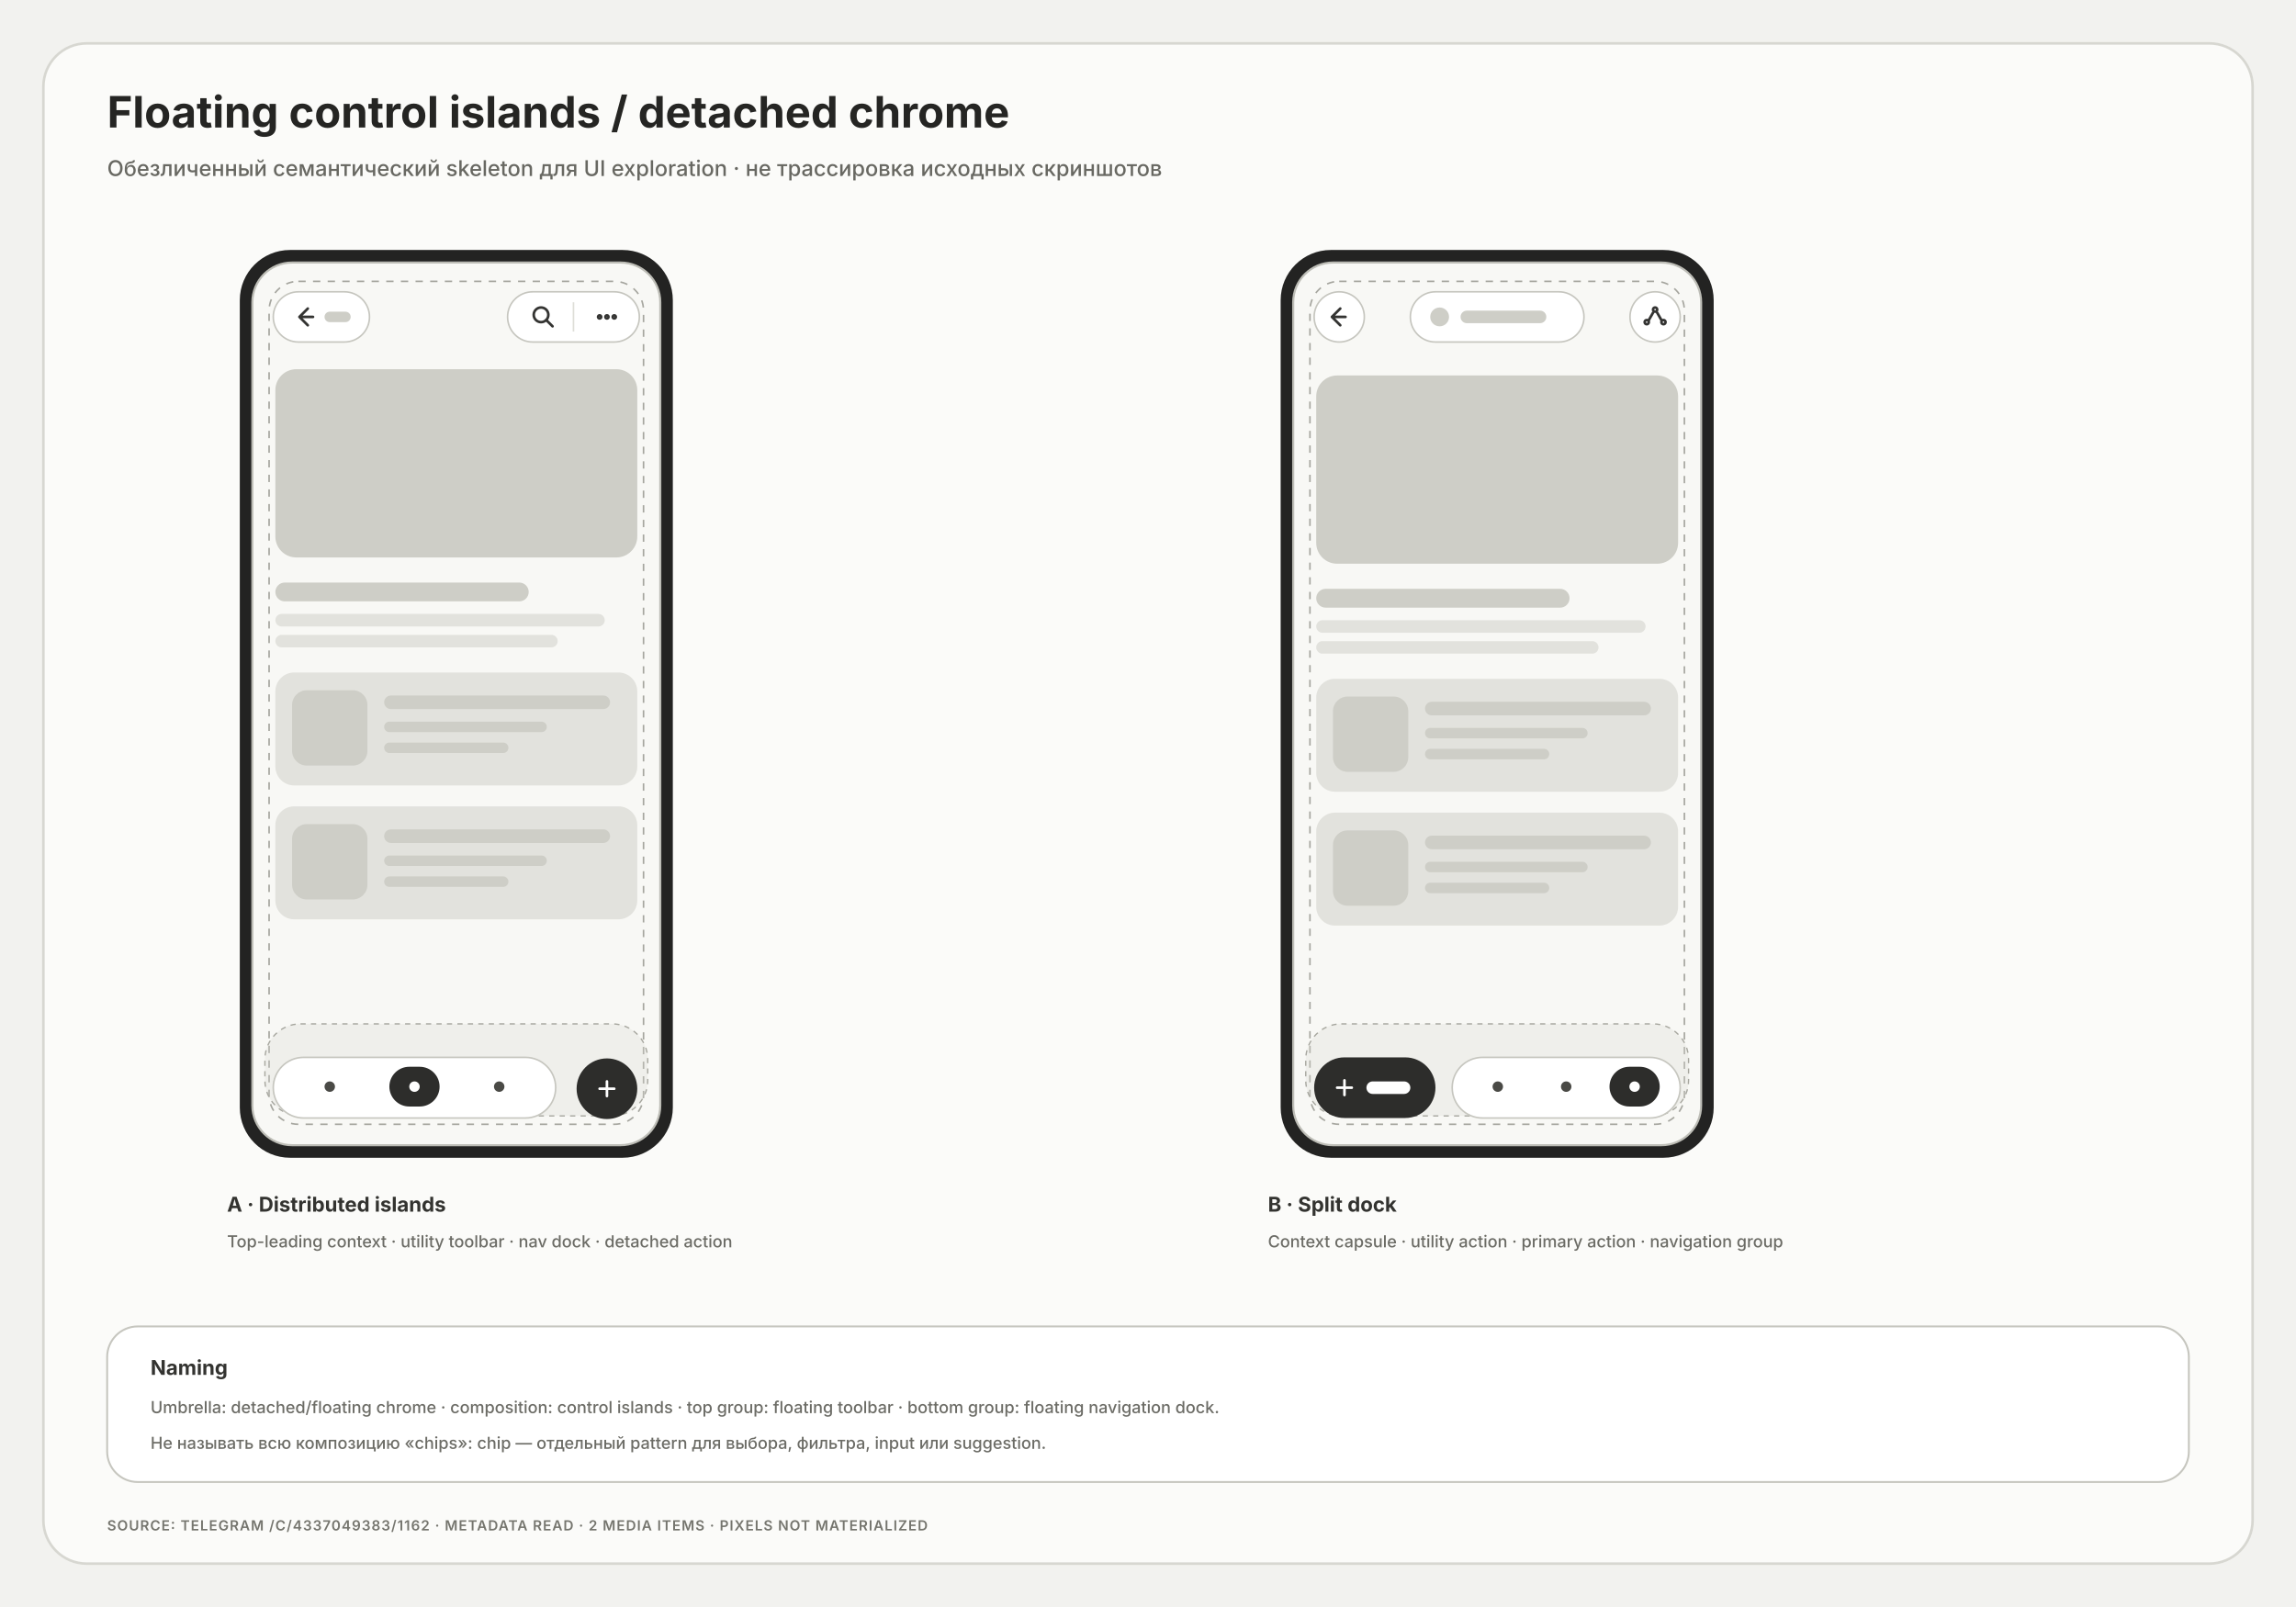
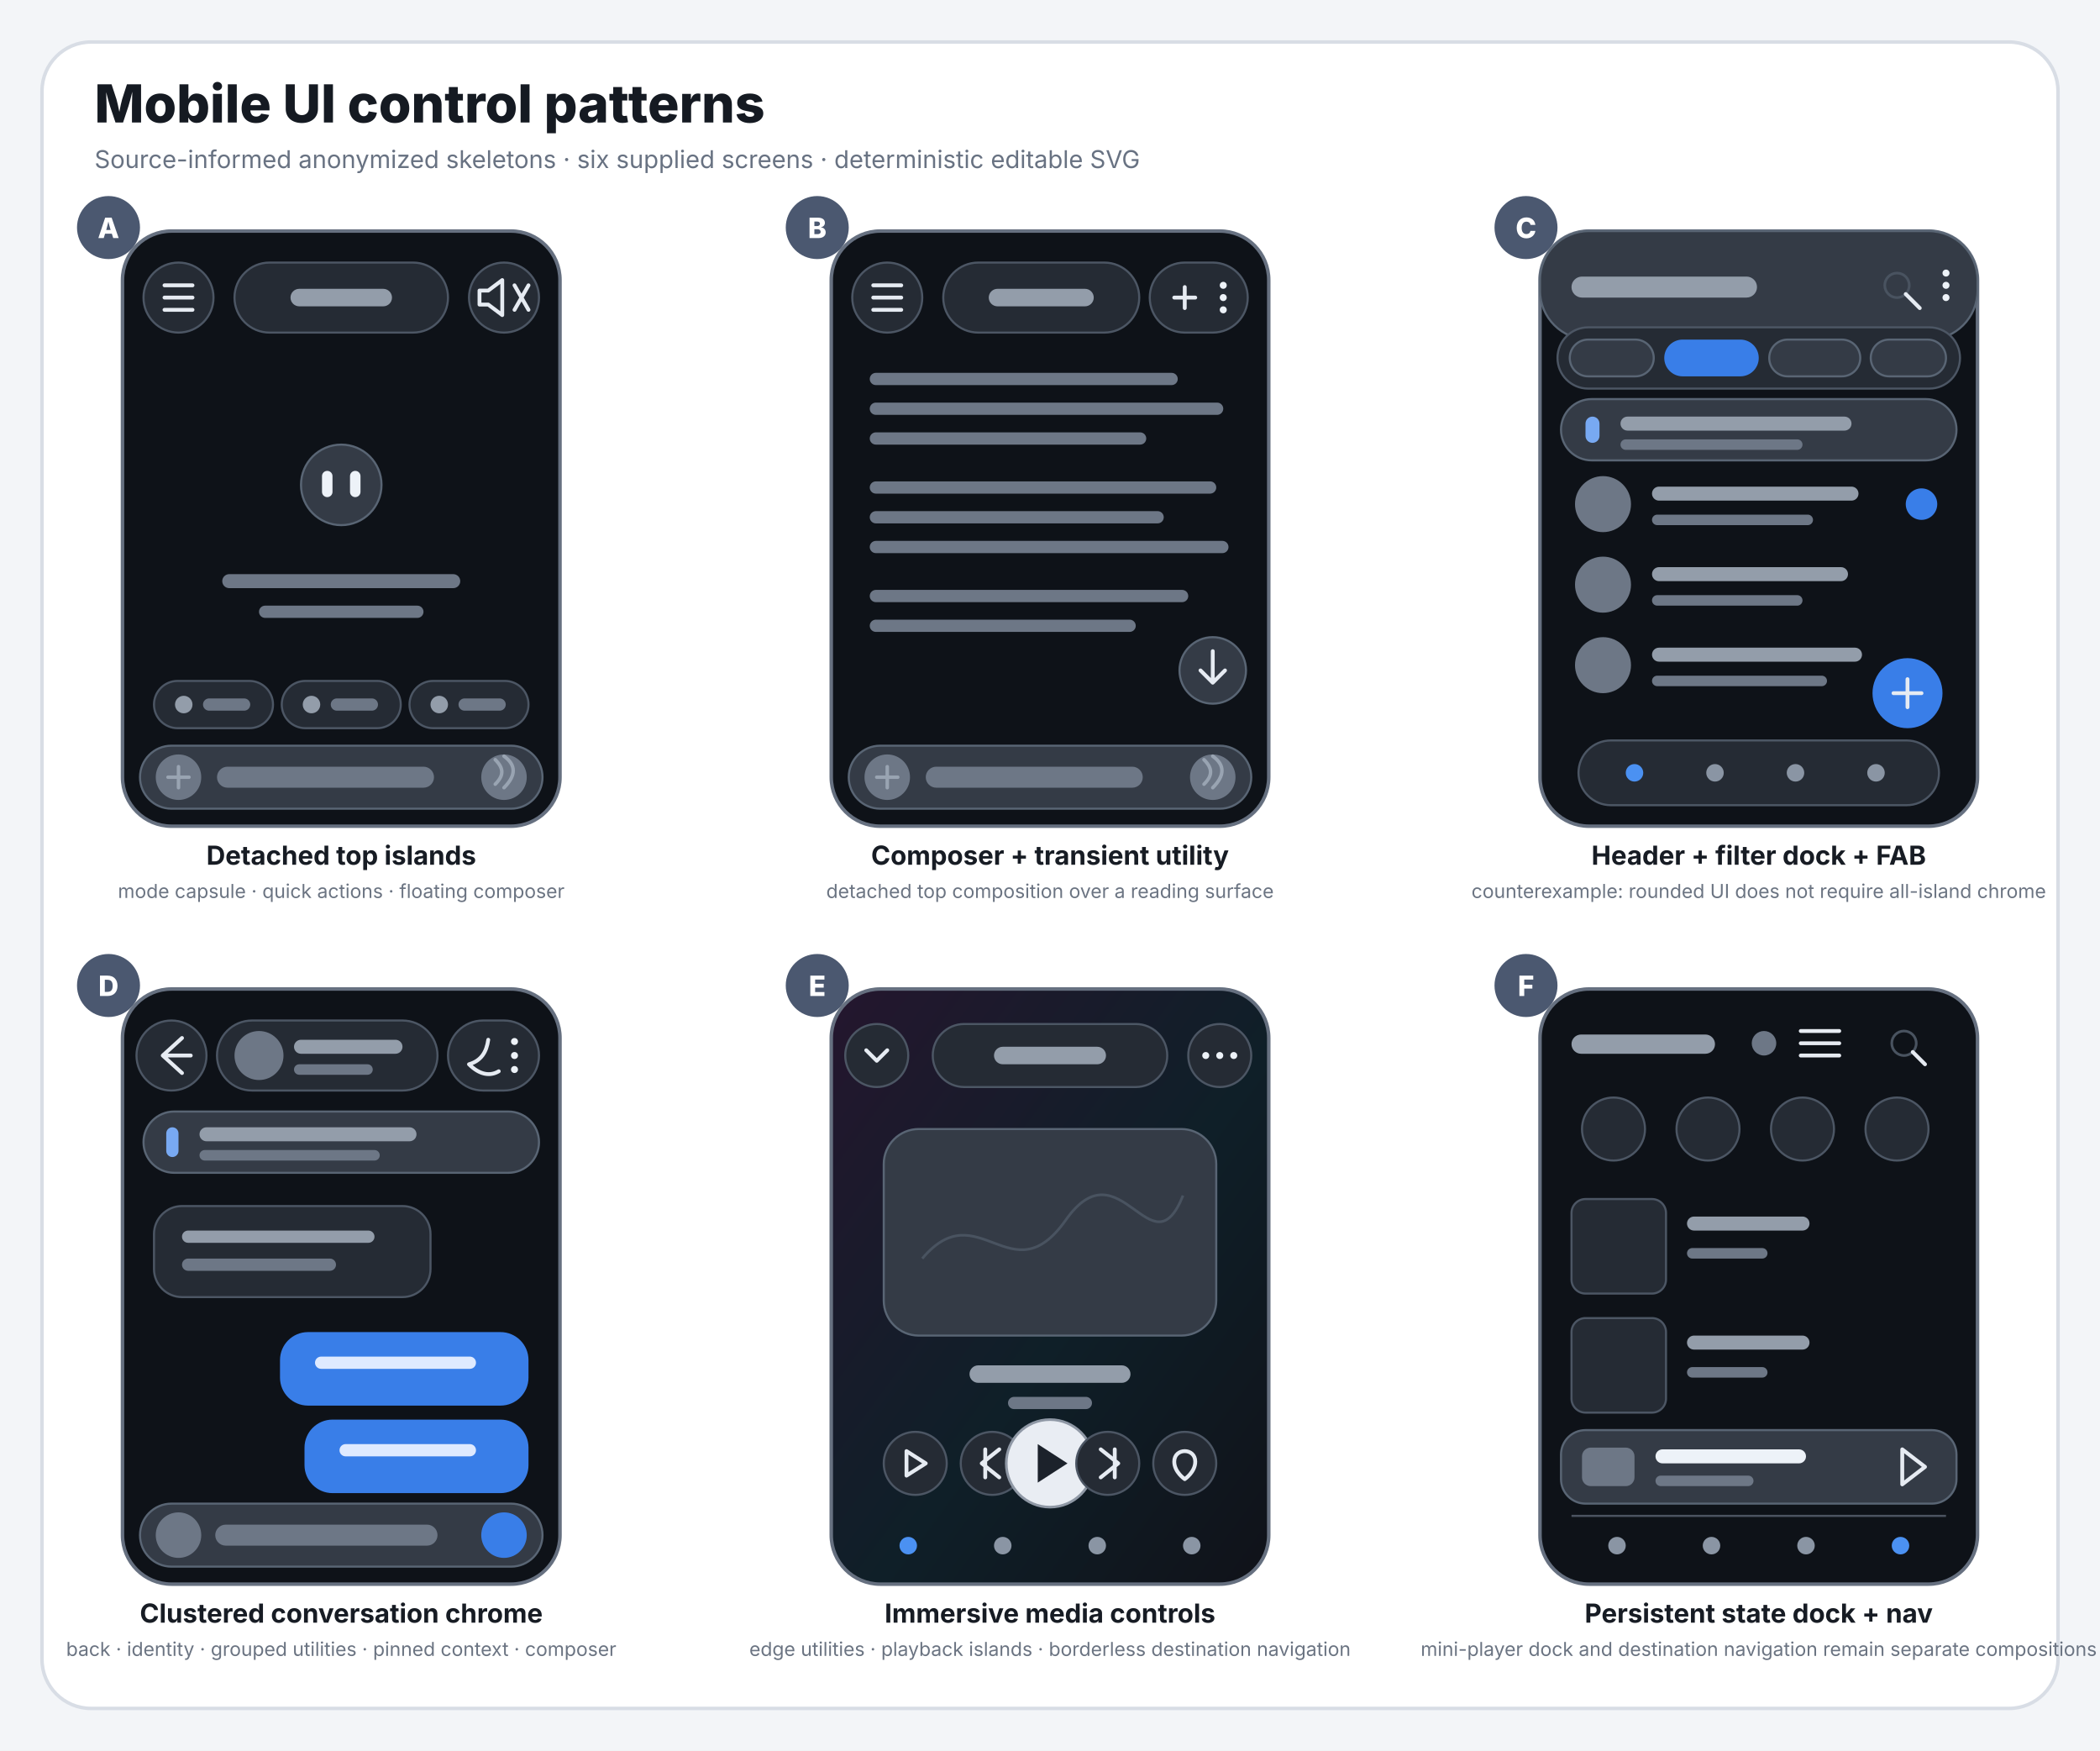
- <svg xmlns="http://www.w3.org/2000/svg" width="1800" height="1260" viewBox="0 0 1800 1260">
+ <svg xmlns="http://www.w3.org/2000/svg" width="1200" height="1000" viewBox="0 0 1200 1000" role="img" aria-labelledby="title desc">
  <style>
-   .bg { fill: #f2f2ef; }
-   .board { fill: #fbfbf9; stroke: #d7d7d1; stroke-width: 2; }
-   .screen { fill: #f8f8f5; stroke: #bdbdb6; stroke-width: 2; }
-   .device { fill: #232322; }
-   .skeleton { fill: #e2e2dd; }
-   .skeleton-strong { fill: #cecec7; }
-   .control { fill: #ffffff; stroke: #c6c6bf; stroke-width: 1.5; }
-   .control-active { fill: #2d2d2b; }
-   .glyph { fill: none; stroke: #343432; stroke-width: 2.5; stroke-linecap: round; stroke-linejoin: round; }
-   .glyph-on-dark { fill: none; stroke: #ffffff; stroke-width: 2.5; stroke-linecap: round; stroke-linejoin: round; }
-   .divider { stroke: #deded8; stroke-width: 1.5; }
-   .safe { fill: none; stroke: #a6a69f; stroke-width: 1.5; stroke-dasharray: 7 7; }
-   .occlusion { fill: #d7d7d1; fill-opacity: .28; stroke: #a7a79f; stroke-width: 1.25; stroke-dasharray: 5 5; }
-   .callout { fill: none; stroke: #777770; stroke-width: 1.5; }
-   .dot { fill: #777770; }
-   .title { font-family: Inter, Arial, sans-serif; font-size: 34px; font-weight: 700; fill: #252523; }
-   .subtitle { font-family: Inter, Arial, sans-serif; font-size: 17px; font-weight: 450; fill: #686862; }
-   .label { font-family: Inter, Arial, sans-serif; font-size: 16px; font-weight: 650; fill: #333330; }
-   .small { font-family: Inter, Arial, sans-serif; font-size: 13px; font-weight: 450; fill: #6c6c66; }
-   .micro { font-family: Inter, Arial, sans-serif; font-size: 11px; font-weight: 600; fill: #75756e; letter-spacing: .7px; }
- </style>
-   <rect class="bg" width="1800" height="1260" />
-   <rect class="board" x="34" y="34" width="1732" height="1192" rx="34" />
-   <text class="title" x="84" y="100">Floating control islands / detached chrome</text>
-   <text class="subtitle" x="84" y="138">Обезличенный семантический skeleton для UI exploration · не трассировка исходных скриншотов</text>
-   <g transform="translate(188,196) scale(.82)">
-     <rect class="device" x="0" y="0" width="414" height="868" rx="48" />
-     <rect class="screen" x="12" y="12" width="390" height="844" rx="38" />
-     <rect class="safe" x="28" y="30" width="358" height="806" rx="28" />
-     <rect class="skeleton-strong" x="34" y="114" width="346" height="180.0" rx="20" />
-     <rect class="skeleton-strong" x="34" y="318.0" width="242.2" height="18" rx="9" />
-     <rect class="skeleton" x="34" y="348.0" width="314.9" height="12" rx="6" />
-     <rect class="skeleton" x="34" y="368.0" width="269.9" height="12" rx="6" />
-     <rect class="skeleton" x="34" y="404.0" width="346" height="108" rx="18" />
-     <rect class="skeleton-strong" x="50" y="421.0" width="72" height="72" rx="14" />
-     <rect class="skeleton-strong" x="138" y="426.0" width="216.0" height="13" rx="6.5" />
-     <rect class="skeleton-strong" x="138" y="451.0" width="155.5" height="10" rx="5" />
-     <rect class="skeleton-strong" x="138" y="471.0" width="118.8" height="10" rx="5" />
-     <rect class="skeleton" x="34" y="532.0" width="346" height="108" rx="18" />
-     <rect class="skeleton-strong" x="50" y="549.0" width="72" height="72" rx="14" />
-     <rect class="skeleton-strong" x="138" y="554.0" width="216.0" height="13" rx="6.5" />
-     <rect class="skeleton-strong" x="138" y="579.0" width="155.5" height="10" rx="5" />
-     <rect class="skeleton-strong" x="138" y="599.0" width="118.8" height="10" rx="5" />
-     <rect class="control" x="32" y="40" width="92" height="48" rx="24" />
-     <path class="glyph" d="M 65 56 L 57 64 L 65 72 M 58 64 H 70" />
-     <rect class="skeleton-strong" x="81" y="59" width="25" height="10" rx="5" />
-     <rect class="control" x="256" y="40" width="126" height="48" rx="24" />
-     <circle class="glyph" cx="288" cy="62" r="7" />
-     <path class="glyph" d="M 293 67 L 299 73" />
-     <line class="divider" x1="319" y1="50" x2="319" y2="78" />
-     <circle class="glyph" cx="344" cy="64" r="1.5" />
-     <circle class="glyph" cx="351" cy="64" r="1.5" />
-     <circle class="glyph" cx="358" cy="64" r="1.5" />
-     <rect class="occlusion" x="24" y="740" width="366" height="88" rx="34" />
-     <rect class="control" x="32" y="772" width="270" height="58" rx="29" />
-     <circle fill="#4a4a46" cx="86.0" cy="800" r="5" />
-     <rect class="control-active" x="143.0" y="781" width="48" height="38" rx="19" />
-     <circle fill="#ffffff" cx="167.0" cy="800" r="5" />
-     <circle fill="#4a4a46" cx="248.0" cy="800" r="5" />
-     <rect class="control-active" x="322" y="773" width="58" height="58" rx="29" />
-     <path class="glyph-on-dark" d="M 344 802 H 358 M 351 795 V 809" />
-   </g>
-   <g transform="translate(1004,196) scale(.82)">
-     <rect class="device" x="0" y="0" width="414" height="868" rx="48" />
-     <rect class="screen" x="12" y="12" width="390" height="844" rx="38" />
-     <rect class="safe" x="28" y="30" width="358" height="806" rx="28" />
-     <rect class="skeleton-strong" x="34" y="120" width="346" height="180.0" rx="20" />
-     <rect class="skeleton-strong" x="34" y="324.0" width="242.2" height="18" rx="9" />
-     <rect class="skeleton" x="34" y="354.0" width="314.9" height="12" rx="6" />
-     <rect class="skeleton" x="34" y="374.0" width="269.9" height="12" rx="6" />
-     <rect class="skeleton" x="34" y="410.0" width="346" height="108" rx="18" />
-     <rect class="skeleton-strong" x="50" y="427.0" width="72" height="72" rx="14" />
-     <rect class="skeleton-strong" x="138" y="432.0" width="216.0" height="13" rx="6.5" />
-     <rect class="skeleton-strong" x="138" y="457.0" width="155.5" height="10" rx="5" />
-     <rect class="skeleton-strong" x="138" y="477.0" width="118.8" height="10" rx="5" />
-     <rect class="skeleton" x="34" y="538.0" width="346" height="108" rx="18" />
-     <rect class="skeleton-strong" x="50" y="555.0" width="72" height="72" rx="14" />
-     <rect class="skeleton-strong" x="138" y="560.0" width="216.0" height="13" rx="6.5" />
-     <rect class="skeleton-strong" x="138" y="585.0" width="155.5" height="10" rx="5" />
-     <rect class="skeleton-strong" x="138" y="605.0" width="118.8" height="10" rx="5" />
-     <rect class="control" x="32" y="40" width="48" height="48" rx="24" />
-     <path class="glyph" d="M 57 56 L 49 64 L 57 72 M 50 64 H 62" />
-     <rect class="control" x="124" y="40" width="166" height="48" rx="24" />
-     <circle class="skeleton-strong" cx="152" cy="64" r="9" />
-     <rect class="skeleton-strong" x="172" y="58" width="82" height="12" rx="6" />
-     <rect class="control" x="334" y="40" width="48" height="48" rx="24" />
-     <circle class="glyph" cx="358" cy="57" r="2" />
-     <circle class="glyph" cx="350" cy="69" r="2" />
-     <circle class="glyph" cx="366" cy="69" r="2" />
-     <path class="glyph" d="M 352 67 L 356 60 M 360 60 L 364 67" />
-     <rect class="occlusion" x="24" y="740" width="366" height="88" rx="34" />
-     <rect class="control-active" x="32" y="772" width="116" height="58" rx="29" />
-     <path class="glyph-on-dark" d="M 54 801 H 68 M 61 794 V 808" />
-     <rect fill="#ffffff" x="82" y="795" width="42" height="12" rx="6" />
-     <rect class="control" x="164" y="772" width="218" height="58" rx="29" />
-     <circle fill="#4a4a46" cx="207.6" cy="800" r="5" />
-     <circle fill="#4a4a46" cx="273.0" cy="800" r="5" />
-     <rect class="control-active" x="314.4" y="781" width="48" height="38" rx="19" />
-     <circle fill="#ffffff" cx="338.4" cy="800" r="5" />
-   </g>
-   <text class="label" x="178" y="950">A · Distributed islands</text>
-   <text class="small" x="178" y="978">Top-leading context · utility toolbar · nav dock · detached action</text>
-   <text class="label" x="994" y="950">B · Split dock</text>
-   <text class="small" x="994" y="978">Context capsule · utility action · primary action · navigation group</text>
-   <rect class="control" x="84" y="1040" width="1632" height="122" rx="24" />
-   <text class="label" x="118" y="1078">Naming</text>
-   <text class="small" x="118" y="1108">Umbrella: detached/floating chrome · composition: control islands · top group: floating toolbar · bottom group: floating navigation dock.</text>
-   <text class="small" x="118" y="1136">Не называть всю композицию «chips»: chip — отдельный pattern для выбора, фильтра, input или suggestion.</text>
-   <text class="micro" x="84" y="1200">SOURCE: TELEGRAM /C/4337049383/1162 · METADATA READ · 2 MEDIA ITEMS · PIXELS NOT MATERIALIZED</text>
+     .bg{fill:#f3f5f8}.board{fill:#ffffff;stroke:#d8dde5;stroke-width:2}.phone{fill:#0e1218;stroke:#667080;stroke-width:2}.surface{fill:#252b34;stroke:#4c5664;stroke-width:1.2}.surfaceStrong{fill:#343b46;stroke:#596574;stroke-width:1.2}.line{fill:#6d7786}.lineStrong{fill:#939daa}.accent{fill:#397ee8}.accentSoft{fill:#78a9f2}.ink{fill:none;stroke:#e6ebf2;stroke-width:2.2;stroke-linecap:round;stroke-linejoin:round}.mutedInk{fill:none;stroke:#99a4b2;stroke-width:2;stroke-linecap:round;stroke-linejoin:round}.titleText{font-family:Inter,Arial,sans-serif;fill:#151a22;font-size:30px;font-weight:760}.subText{font-family:Inter,Arial,sans-serif;fill:#687282;font-size:14px}.screenLabel{font-family:Inter,Arial,sans-serif;fill:#171c24;font-size:15px;font-weight:740}.screenNote{font-family:Inter,Arial,sans-serif;fill:#6b7482;font-size:11px}.badge{fill:#4b5870}.badgeText{font-family:Inter,Arial,sans-serif;fill:#fff;font-size:16px;font-weight:800}.divider{stroke:#4b5360;stroke-width:1.2}.softStroke{fill:none;stroke:#495360;stroke-width:1.5}.navDot{fill:#8a95a4}.navActive{fill:#4b91f2}.white{fill:#edf2f8}
+   </style>
+   <rect class="bg" width="1200" height="1000" />
+   <rect class="board" x="24" y="24" width="1152" height="952" rx="28" />
+   <text class="titleText" x="54" y="70">Mobile UI control patterns</text>
+   <text class="subText" x="54" y="96">Source-informed anonymized skeletons · six supplied screens · deterministic editable SVG</text>
+   <g id="screen-01-kimi-home" transform="translate(70 132)">
+     <circle class="badge" cx="-8" cy="-2" r="18" />
+     <text class="badgeText" x="-8" y="4" text-anchor="middle">A</text>
+     <rect class="phone" width="250" height="340" rx="28" />
+     <circle class="surface" cx="32" cy="38" r="20" />
+     <path class="ink" d="M24 31h16M24 38h16M24 45h16" />
+     <rect class="surface" x="64" y="18" width="122" height="40" rx="20" />
+     <rect class="lineStrong" x="96" y="33" width="58" height="10" rx="5" />
+     <circle class="surface" cx="218" cy="38" r="20" />
+     <path class="ink" d="M209 34l8-6v20l-8-6h-5v-8zM224 31l8 14M232 31l-8 14" />
+     <circle class="surfaceStrong" cx="125" cy="145" r="23" />
+     <rect class="white" x="114" y="137" width="6" height="15" rx="3" />
+     <rect class="white" x="130" y="137" width="6" height="15" rx="3" />
+     <rect class="line" x="57" y="196" width="136" height="8" rx="4" />
+     <rect class="line" x="78" y="214" width="94" height="7" rx="3.5" />
+     <rect class="surface" x="18" y="257" width="68" height="27" rx="13.5" />
+     <circle class="lineStrong" cx="35" cy="270.5" r="5" />
+     <rect class="line" x="46" y="267" width="27" height="7" rx="3.5" />
+     <rect class="surface" x="91" y="257" width="68" height="27" rx="13.5" />
+     <circle class="lineStrong" cx="108" cy="270.5" r="5" />
+     <rect class="line" x="119" y="267" width="27" height="7" rx="3.5" />
+     <rect class="surface" x="164" y="257" width="68" height="27" rx="13.5" />
+     <circle class="lineStrong" cx="181" cy="270.5" r="5" />
+     <rect class="line" x="192" y="267" width="27" height="7" rx="3.5" />
+     <rect class="surfaceStrong" x="10" y="294" width="230" height="36" rx="18" />
+     <circle class="line" cx="32" cy="312" r="13" />
+     <path class="mutedInk" d="M26 312h12M32 306v12" />
+     <rect class="line" x="54" y="306" width="124" height="12" rx="6" />
+     <circle class="line" cx="218" cy="312" r="13" />
+     <path class="mutedInk" d="M213 316c5-5 5-9 0-14M218 318c7-7 7-13 0-18" />
+   </g>
+   <text class="screenLabel" x="195" y="494" text-anchor="middle">Detached top islands</text>
+   <text class="screenNote" x="195" y="513" text-anchor="middle">mode capsule · quick actions · floating composer</text>
+   <g id="screen-02-kimi-reading" transform="translate(475 132)">
+     <circle class="badge" cx="-8" cy="-2" r="18" />
+     <text class="badgeText" x="-8" y="4" text-anchor="middle">B</text>
+     <rect class="phone" width="250" height="340" rx="28" />
+     <circle class="surface" cx="32" cy="38" r="20" />
+     <path class="ink" d="M24 31h16M24 38h16M24 45h16" />
+     <rect class="surface" x="64" y="18" width="112" height="40" rx="20" />
+     <rect class="lineStrong" x="90" y="33" width="60" height="10" rx="5" />
+     <rect class="surface" x="182" y="18" width="56" height="40" rx="20" />
+     <path class="ink" d="M196 38h12M202 32v12" />
+     <circle class="white" cx="224" cy="31" r="2" />
+     <circle class="white" cx="224" cy="38" r="2" />
+     <circle class="white" cx="224" cy="45" r="2" />
+     <g class="line">
+       <rect x="22" y="81" width="176" height="7" rx="3.5" />
+       <rect x="22" y="98" width="202" height="7" rx="3.5" />
+       <rect x="22" y="115" width="158" height="7" rx="3.5" />
+       <rect x="22" y="143" width="198" height="7" rx="3.5" />
+       <rect x="22" y="160" width="168" height="7" rx="3.5" />
+       <rect x="22" y="177" width="205" height="7" rx="3.5" />
+       <rect x="22" y="205" width="182" height="7" rx="3.5" />
+       <rect x="22" y="222" width="152" height="7" rx="3.5" />
+     </g>
+     <circle class="surfaceStrong" cx="218" cy="251" r="19" />
+     <path class="ink" d="M218 240v18M211 251l7 7 7-7" />
+     <rect class="surfaceStrong" x="10" y="294" width="230" height="36" rx="18" />
+     <circle class="line" cx="32" cy="312" r="13" />
+     <path class="mutedInk" d="M26 312h12M32 306v12" />
+     <rect class="line" x="54" y="306" width="124" height="12" rx="6" />
+     <circle class="line" cx="218" cy="312" r="13" />
+     <path class="mutedInk" d="M213 316c5-5 5-9 0-14M218 318c7-7 7-13 0-18" />
+   </g>
+   <text class="screenLabel" x="600" y="494" text-anchor="middle">Composer + transient utility</text>
+   <text class="screenNote" x="600" y="513" text-anchor="middle">detached top composition over a reading surface</text>
+   <g id="screen-03-telegram-chat-list" transform="translate(880 132)">
+     <circle class="badge" cx="-8" cy="-2" r="18" />
+     <text class="badgeText" x="-8" y="4" text-anchor="middle">C</text>
+     <rect class="phone" width="250" height="340" rx="28" />
+     <rect class="surfaceStrong" x="0" y="0" width="250" height="62" rx="28" />
+     <rect class="lineStrong" x="18" y="26" width="106" height="12" rx="6" />
+     <circle class="softStroke" cx="204" cy="31" r="7" />
+     <path class="ink" d="M209 36l8 8" />
+     <circle class="white" cx="232" cy="24" r="2" />
+     <circle class="white" cx="232" cy="31" r="2" />
+     <circle class="white" cx="232" cy="38" r="2" />
+     <rect class="surface" x="10" y="55" width="230" height="35" rx="17.5" />
+     <rect class="surfaceStrong" x="17" y="62" width="48" height="21" rx="10.5" />
+     <rect class="accent" x="71" y="62" width="54" height="21" rx="10.5" />
+     <rect class="surfaceStrong" x="131" y="62" width="52" height="21" rx="10.5" />
+     <rect class="surfaceStrong" x="189" y="62" width="43" height="21" rx="10.5" />
+     <rect class="surfaceStrong" x="12" y="96" width="226" height="35" rx="17.5" />
+     <rect class="accentSoft" x="26" y="106" width="8" height="15" rx="4" />
+     <rect class="lineStrong" x="46" y="106" width="132" height="8" rx="4" />
+     <rect class="line" x="46" y="119" width="104" height="6" rx="3" />
+     <g>
+       <circle class="line" cx="36" cy="156" r="16" />
+       <rect class="lineStrong" x="64" y="146" width="118" height="8" rx="4" />
+       <rect class="line" x="64" y="162" width="92" height="6" rx="3" />
+       <circle class="accent" cx="218" cy="156" r="9" />
+       <circle class="line" cx="36" cy="202" r="16" />
+       <rect class="lineStrong" x="64" y="192" width="112" height="8" rx="4" />
+       <rect class="line" x="64" y="208" width="86" height="6" rx="3" />
+       <circle class="line" cx="36" cy="248" r="16" />
+       <rect class="lineStrong" x="64" y="238" width="120" height="8" rx="4" />
+       <rect class="line" x="64" y="254" width="100" height="6" rx="3" />
+     </g>
+     <circle class="accent" cx="210" cy="264" r="20" />
+     <path class="ink" d="M202 264h16M210 256v16" />
+     <rect class="surface" x="22" y="291" width="206" height="37" rx="18.5" />
+     <circle class="navActive" cx="54" cy="309.5" r="5" />
+     <circle class="navDot" cx="100" cy="309.5" r="5" />
+     <circle class="navDot" cx="146" cy="309.5" r="5" />
+     <circle class="navDot" cx="192" cy="309.5" r="5" />
+   </g>
+   <text class="screenLabel" x="1005" y="494" text-anchor="middle">Header + filter dock + FAB</text>
+   <text class="screenNote" x="1005" y="513" text-anchor="middle">counterexample: rounded UI does not require all-island chrome</text>
+   <g id="screen-04-telegram-conversation" transform="translate(70 565)">
+     <circle class="badge" cx="-8" cy="-2" r="18" />
+     <text class="badgeText" x="-8" y="4" text-anchor="middle">D</text>
+     <rect class="phone" width="250" height="340" rx="28" />
+     <circle class="surface" cx="28" cy="38" r="20" />
+     <path class="ink" d="M34 28L23 38l11 10M24 38h15" />
+     <rect class="surface" x="54" y="18" width="126" height="40" rx="20" />
+     <circle class="line" cx="78" cy="38" r="14" />
+     <rect class="lineStrong" x="98" y="29" width="62" height="8" rx="4" />
+     <rect class="line" x="98" y="43" width="45" height="6" rx="3" />
+     <rect class="surface" x="186" y="18" width="52" height="40" rx="20" />
+     <path class="ink" d="M198 43c7-2 10-7 11-14M198 43c6 6 12 7 17 4" />
+     <circle class="white" cx="224" cy="30" r="2" />
+     <circle class="white" cx="224" cy="38" r="2" />
+     <circle class="white" cx="224" cy="46" r="2" />
+     <rect class="surfaceStrong" x="12" y="70" width="226" height="35" rx="17.5" />
+     <rect class="accentSoft" x="25" y="79" width="7" height="17" rx="3.5" />
+     <rect class="lineStrong" x="44" y="79" width="124" height="8" rx="4" />
+     <rect class="line" x="44" y="92" width="103" height="6" rx="3" />
+     <rect class="surface" x="18" y="124" width="158" height="52" rx="16" />
+     <rect class="lineStrong" x="34" y="138" width="110" height="7" rx="3.5" />
+     <rect class="line" x="34" y="154" width="88" height="7" rx="3.5" />
+     <rect class="accent" x="90" y="196" width="142" height="42" rx="16" />
+     <rect fill="#dfeaff" x="110" y="210" width="92" height="7" rx="3.5" />
+     <rect class="accent" x="104" y="246" width="128" height="42" rx="16" />
+     <rect fill="#dfeaff" x="124" y="260" width="78" height="7" rx="3.5" />
+     <rect class="surfaceStrong" x="10" y="294" width="230" height="36" rx="18" />
+     <circle class="line" cx="32" cy="312" r="13" />
+     <rect class="line" x="53" y="306" width="127" height="12" rx="6" />
+     <circle class="accent" cx="218" cy="312" r="13" />
+   </g>
+   <text class="screenLabel" x="195" y="927" text-anchor="middle">Clustered conversation chrome</text>
+   <text class="screenNote" x="195" y="946" text-anchor="middle">back · identity · grouped utilities · pinned context · composer</text>
+   <g id="screen-05-media-player" transform="translate(475 565)">
+     <circle class="badge" cx="-8" cy="-2" r="18" />
+     <text class="badgeText" x="-8" y="4" text-anchor="middle">E</text>
+     <defs>
+       <linearGradient id="playerUnderlay" x1="0" y1="0" x2="1" y2="1">
+         <stop offset="0" stop-color="#24162e" />
+         <stop offset="0.55" stop-color="#0f1f28" />
+         <stop offset="1" stop-color="#101219" />
+       </linearGradient>
+     </defs>
+     <rect fill="url(#playerUnderlay)" stroke="#667080" stroke-width="2" width="250" height="340" rx="28" />
+     <circle class="surface" cx="26" cy="38" r="18" />
+     <path class="ink" d="M20 35l6 6 6-6" />
+     <rect class="surface" x="58" y="20" width="134" height="36" rx="18" />
+     <rect class="lineStrong" x="93" y="33" width="64" height="10" rx="5" />
+     <circle class="surface" cx="222" cy="38" r="18" />
+     <circle class="white" cx="214" cy="38" r="2" />
+     <circle class="white" cx="222" cy="38" r="2" />
+     <circle class="white" cx="230" cy="38" r="2" />
+     <rect class="surfaceStrong" x="30" y="80" width="190" height="118" rx="20" />
+     <path class="softStroke" d="M52 154c32-38 51 22 82-22s49 31 67-14" />
+     <rect class="lineStrong" x="79" y="215" width="92" height="10" rx="5" />
+     <rect class="line" x="101" y="233" width="48" height="7" rx="3.5" />
+     <circle class="surface" cx="48" cy="271" r="18" />
+     <path class="ink" d="M43 264l11 7-11 7z" />
+     <circle class="surface" cx="92" cy="271" r="18" />
+     <path class="ink" d="M96 263l-10 8 10 8M88 263v16" />
+     <circle fill="#e9edf3" stroke="#8f98a5" stroke-width="1.5" cx="125" cy="271" r="25" />
+     <path fill="#1c222b" d="M118 260l17 11-17 11z" />
+     <circle class="surface" cx="158" cy="271" r="18" />
+     <path class="ink" d="M154 263l10 8-10 8M162 263v16" />
+     <circle class="surface" cx="202" cy="271" r="18" />
+     <path class="ink" d="M196 270c0-8 12-8 12 0 0 6-6 10-6 10s-6-4-6-10z" />
+     <g>
+       <circle class="navActive" cx="44" cy="318" r="5" />
+       <circle class="navDot" cx="98" cy="318" r="5" />
+       <circle class="navDot" cx="152" cy="318" r="5" />
+       <circle class="navDot" cx="206" cy="318" r="5" />
+     </g>
+   </g>
+   <text class="screenLabel" x="600" y="927" text-anchor="middle">Immersive media controls</text>
+   <text class="screenNote" x="600" y="946" text-anchor="middle">edge utilities · playback islands · borderless destination navigation</text>
+   <g id="screen-06-media-library" transform="translate(880 565)">
+     <circle class="badge" cx="-8" cy="-2" r="18" />
+     <text class="badgeText" x="-8" y="4" text-anchor="middle">F</text>
+     <rect class="phone" width="250" height="340" rx="28" />
+     <rect class="lineStrong" x="18" y="26" width="82" height="11" rx="5.5" />
+     <circle class="line" cx="128" cy="31" r="7" />
+     <path class="ink" d="M149 24h22M149 31h22M149 38h22" />
+     <circle class="softStroke" cx="208" cy="31" r="7" />
+     <path class="ink" d="M213 36l7 7" />
+     <circle class="surface" cx="42" cy="80" r="18" />
+     <circle class="surface" cx="96" cy="80" r="18" />
+     <circle class="surface" cx="150" cy="80" r="18" />
+     <circle class="surface" cx="204" cy="80" r="18" />
+     <rect class="surface" x="18" y="120" width="54" height="54" rx="8" />
+     <rect class="lineStrong" x="84" y="130" width="70" height="8" rx="4" />
+     <rect class="line" x="84" y="148" width="46" height="6" rx="3" />
+     <rect class="surface" x="18" y="188" width="54" height="54" rx="8" />
+     <rect class="lineStrong" x="84" y="198" width="70" height="8" rx="4" />
+     <rect class="line" x="84" y="216" width="46" height="6" rx="3" />
+     <rect class="surfaceStrong" x="12" y="252" width="226" height="42" rx="14" />
+     <rect class="line" x="24" y="262" width="30" height="22" rx="5" />
+     <rect class="white" x="66" y="263" width="86" height="8" rx="4" />
+     <rect class="line" x="66" y="278" width="56" height="6" rx="3" />
+     <path class="ink" d="M207 263l13 10-13 10z" />
+     <line class="divider" x1="18" y1="301" x2="232" y2="301" />
+     <g>
+       <circle class="navDot" cx="44" cy="318" r="5" />
+       <circle class="navDot" cx="98" cy="318" r="5" />
+       <circle class="navDot" cx="152" cy="318" r="5" />
+       <circle class="navActive" cx="206" cy="318" r="5" />
+     </g>
+   </g>
+   <text class="screenLabel" x="1005" y="927" text-anchor="middle">Persistent state dock + nav</text>
+   <text class="screenNote" x="1005" y="946" text-anchor="middle">mini-player dock and destination navigation remain separate compositions</text>
</svg>
